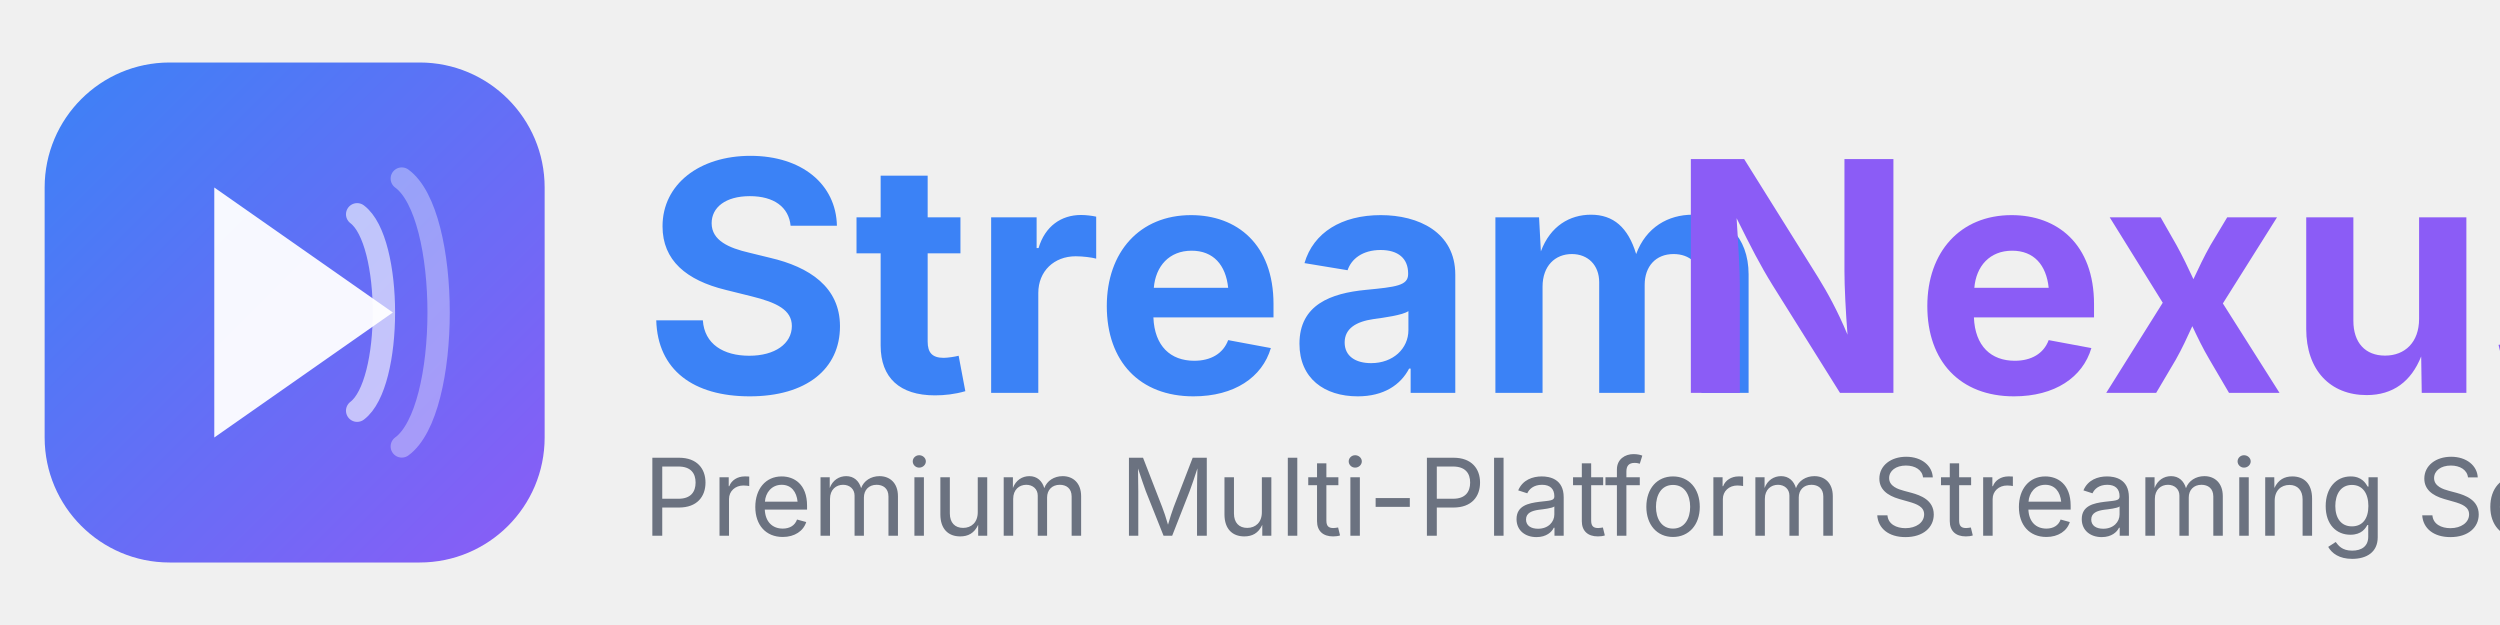
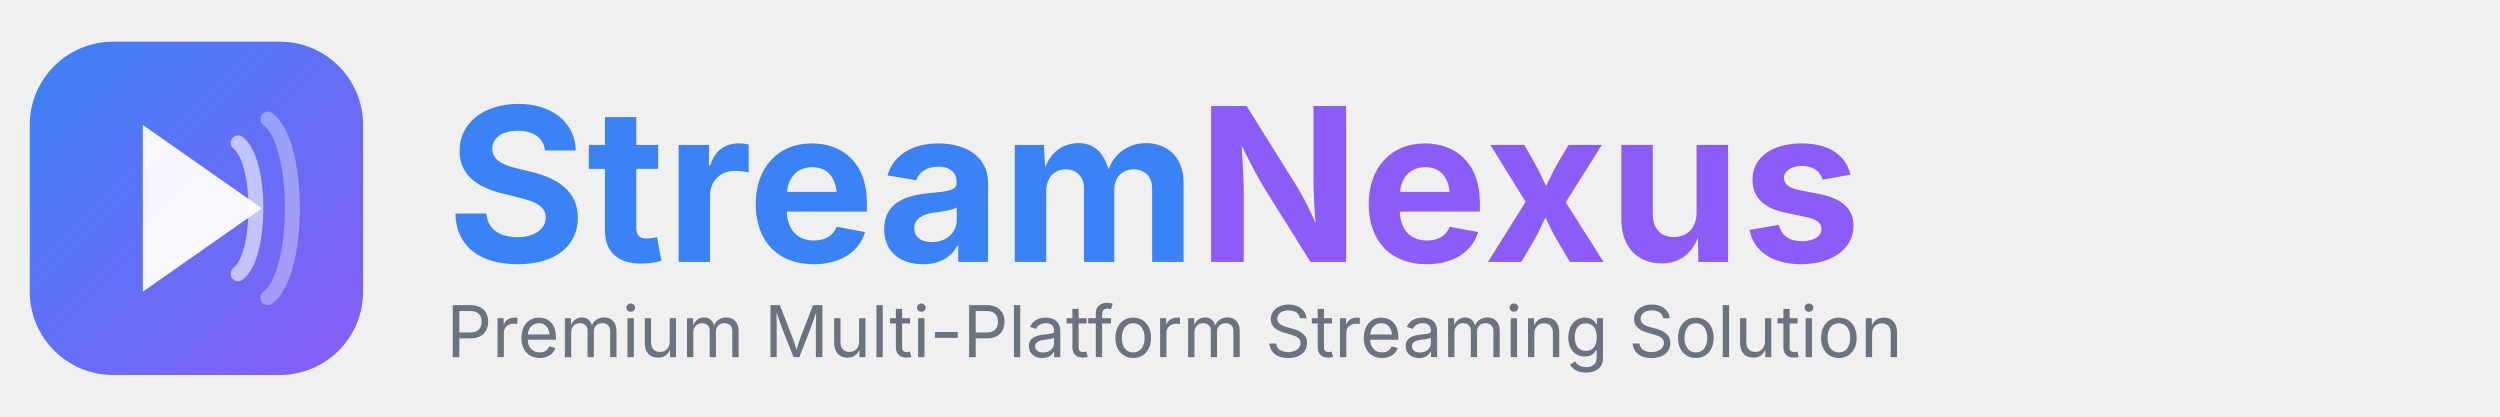
- <svg xmlns="http://www.w3.org/2000/svg" viewBox="0 0 280 70" fill="none">
+ <svg xmlns="http://www.w3.org/2000/svg" viewBox="0 0 420 70" fill="none">
  <defs>
    <linearGradient id="readmeGrad" x1="0%" y1="0%" x2="100%" y2="100%">
      <stop offset="0%" style="stop-color:#3B82F6;stop-opacity:1" />
      <stop offset="100%" style="stop-color:#8B5CF6;stop-opacity:1" />
    </linearGradient>
  </defs>
  <rect x="5" y="7" width="56" height="56" rx="14" fill="url(#readmeGrad)" />
  <path d="M24 21 L44 35 L24 49Z" fill="white" opacity="0.95" />
  <path d="M40 24 C44 27 44 43 40 46" stroke="white" stroke-width="2.5" stroke-linecap="round" fill="none" opacity="0.6" />
  <path d="M45 20 C50.5 24 50.5 46 45 50" stroke="white" stroke-width="2.5" stroke-linecap="round" fill="none" opacity="0.35" />
-   <text x="72" y="44" font-family="Inter, Segoe UI, system-ui, sans-serif" font-weight="bold" font-size="36" fill="#3B82F6">Stream</text>
-   <text x="187" y="44" font-family="Inter, Segoe UI, system-ui, sans-serif" font-weight="bold" font-size="36" fill="#8B5CF6">Nexus</text>
-   <text x="72" y="60" font-family="Inter, Segoe UI, system-ui, sans-serif" font-size="12" fill="#6B7280">Premium Multi-Platform Streaming Solution</text>
+   <text x="75" y="44" font-family="Inter, Segoe UI, system-ui, sans-serif" font-weight="bold" font-size="36" fill="#3B82F6">Stream<tspan fill="#8B5CF6">Nexus</tspan>
+   </text>
+   <text x="75" y="60" font-family="Inter, Segoe UI, system-ui, sans-serif" font-size="12" fill="#6B7280">Premium Multi-Platform Streaming Solution</text>
</svg>
